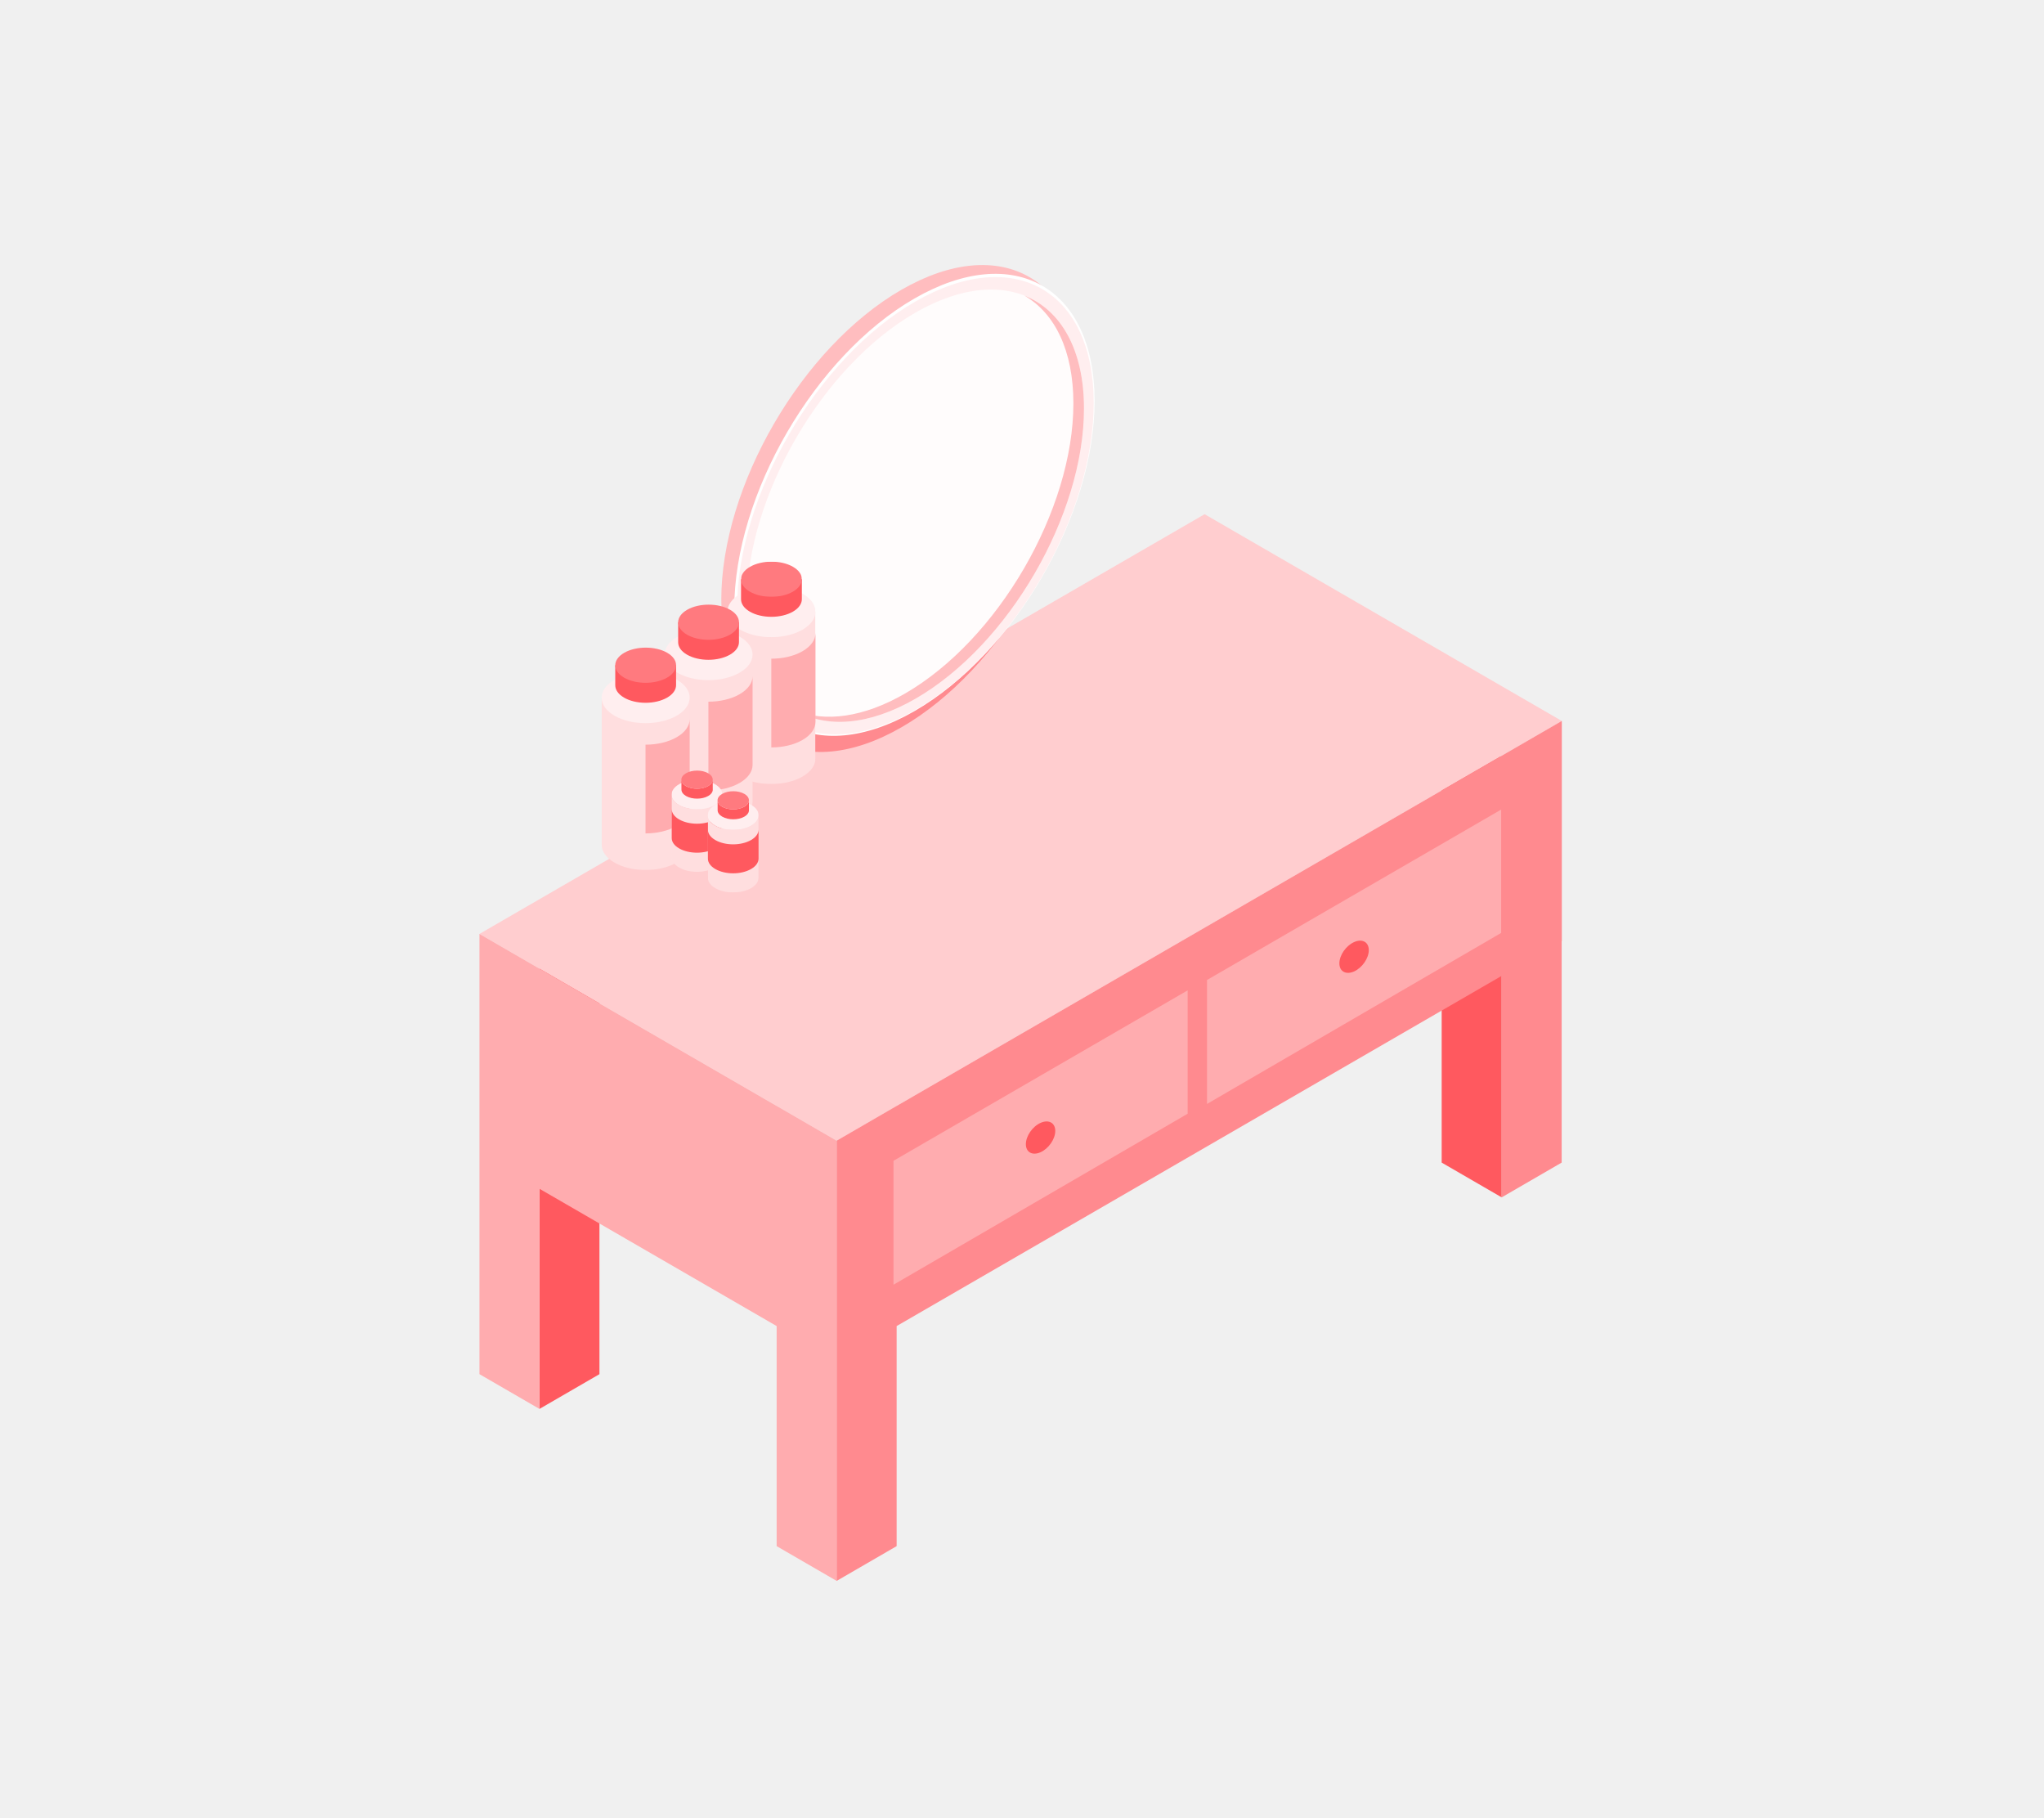
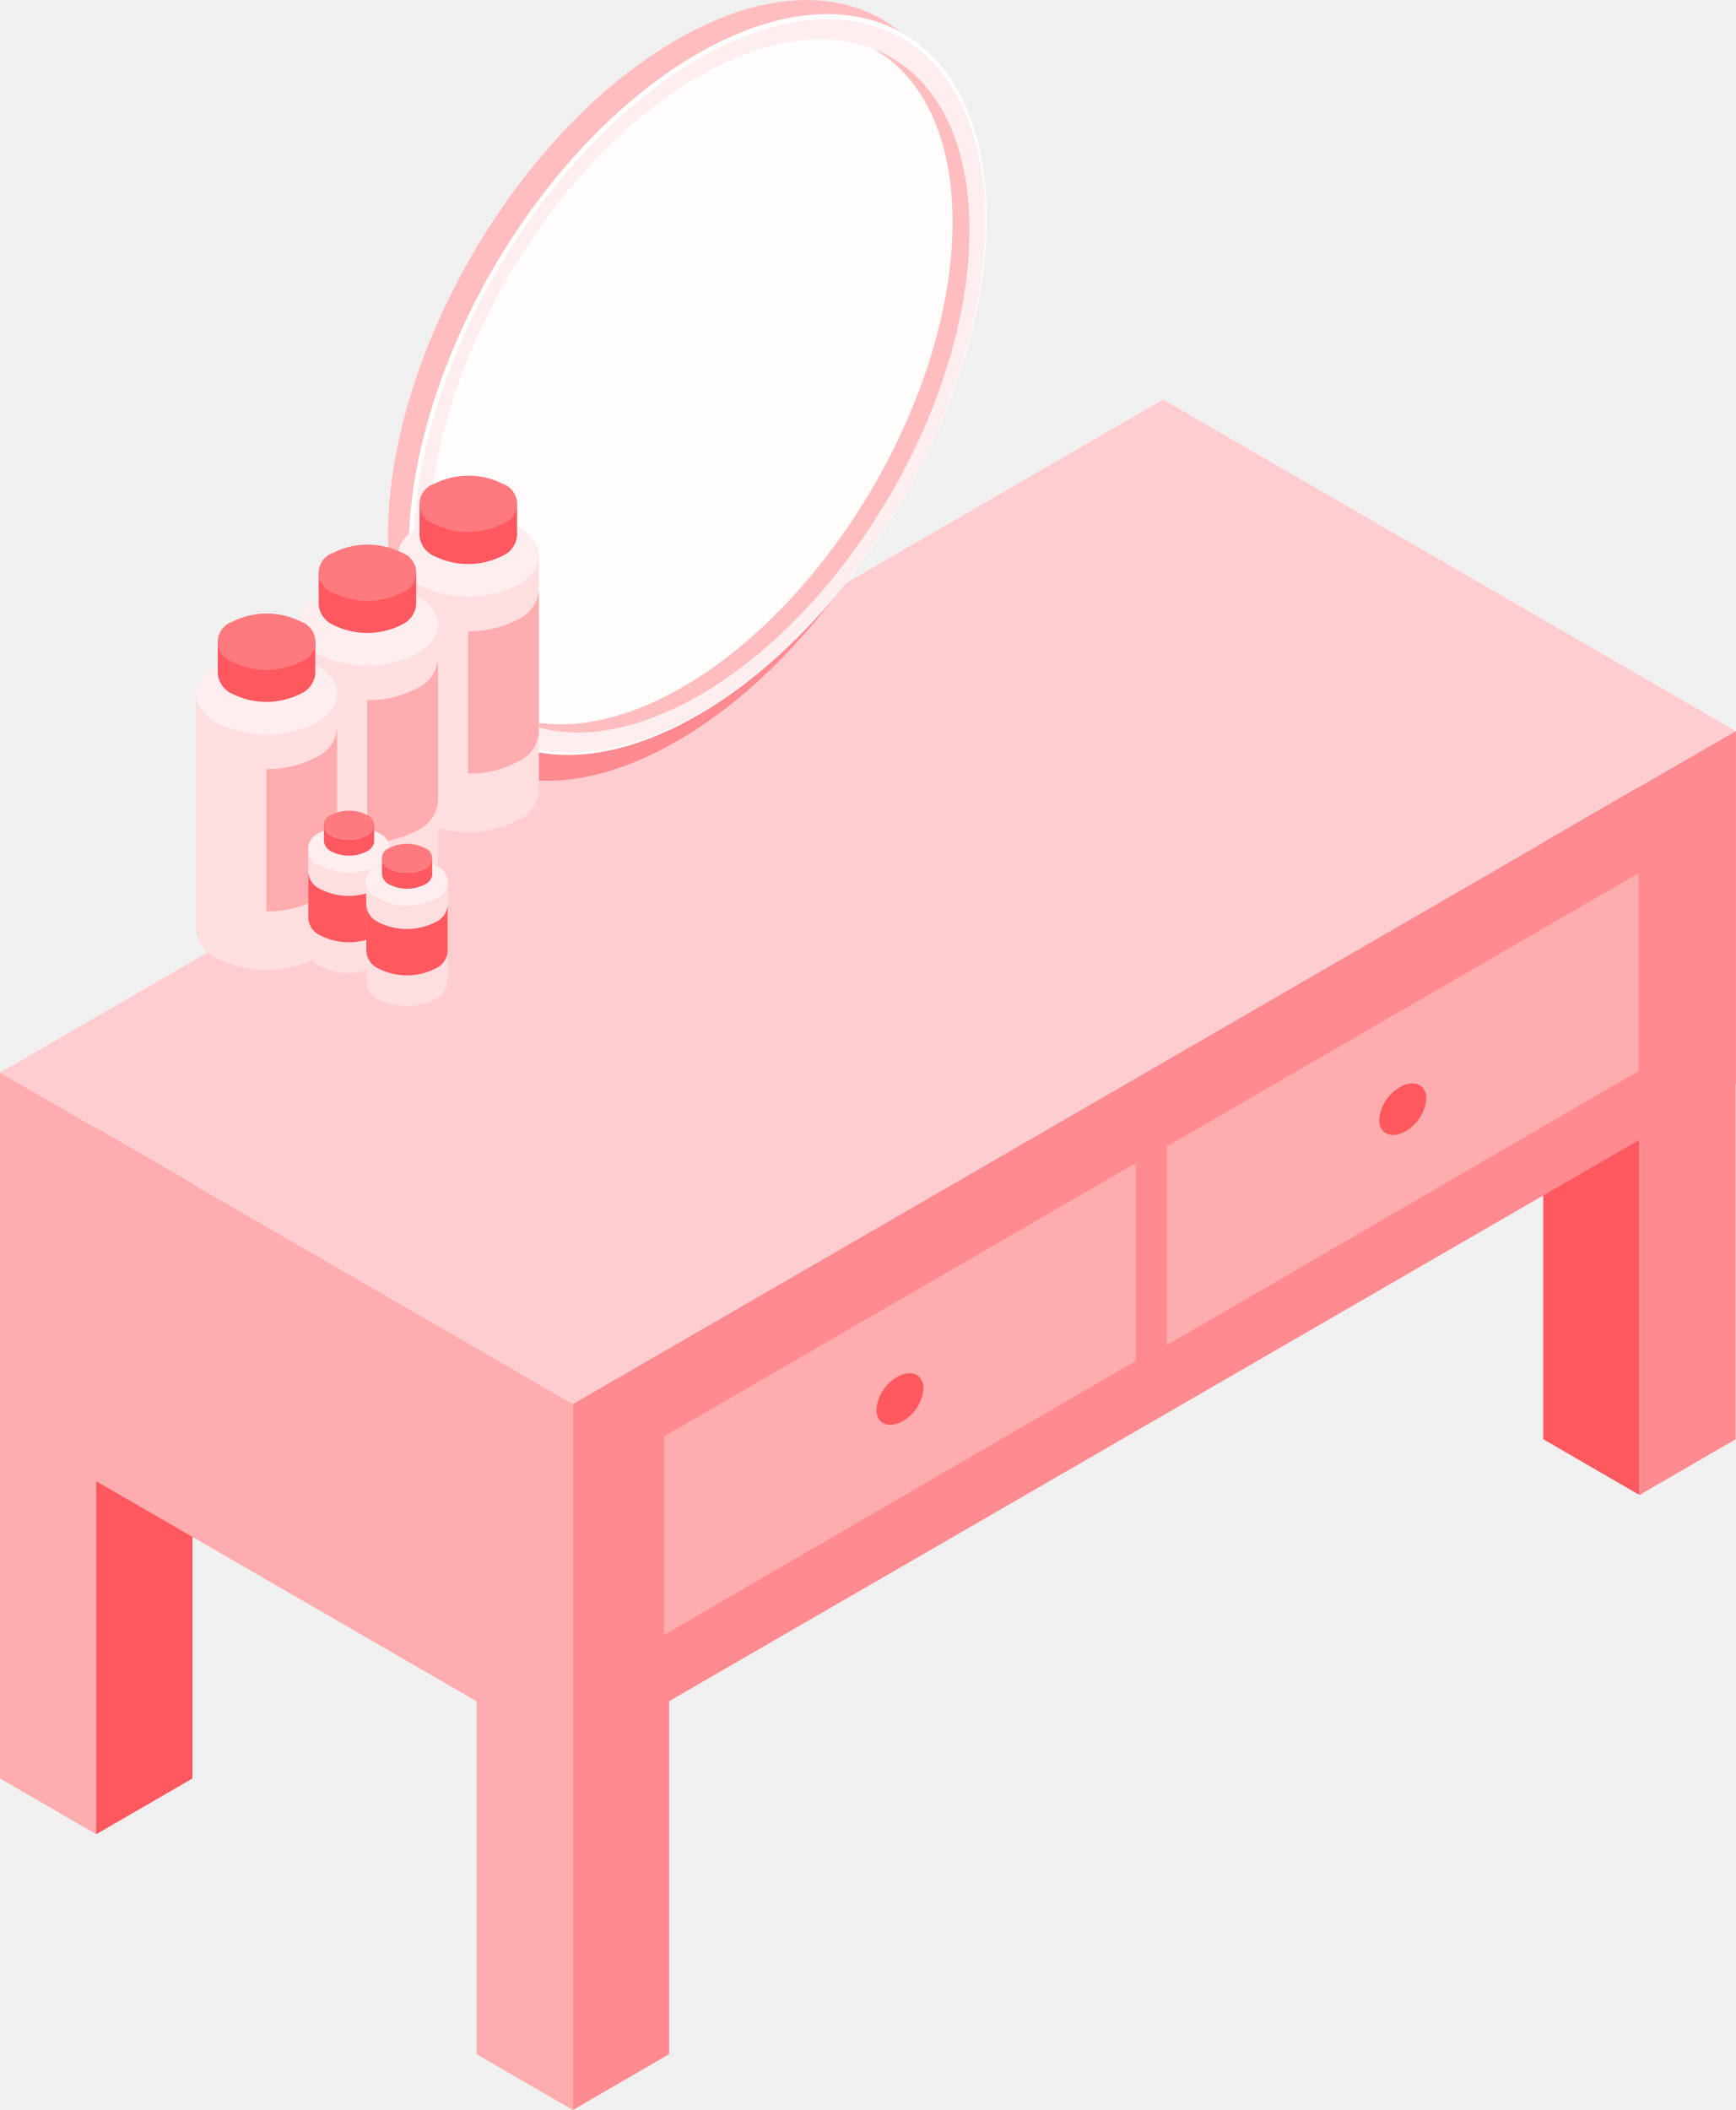
- <svg xmlns="http://www.w3.org/2000/svg" xmlns:xlink="http://www.w3.org/1999/xlink" width="162" height="144" viewBox="0 0 162 144">
-   <defs>
-     <path id="a" d="M0 .175h6.976V13.83H0z" />
-     <path id="c" d="M0 .203h6.977v4.032H0z" />
-     <path id="e" d="M.054.091h4.82v2.786H.054z" />
-     <path id="g" d="M.137.04h6.976v13.653H.137z" />
-     <path id="i" d="M0 .009h4.03V6.13H0z" />
-     <path id="k" d="M0 .076h4.03v2.329H0z" />
-     <path id="m" d="M0 .009h4.03V6.13H0z" />
-     <path id="o" d="M0 .076h4.03v2.329H0z" />
-   </defs>
-   <g fill="none" fill-rule="evenodd">
-     <path fill="#FF595F" d="M47.51 74l-4.755 2.754v34.883l4.755-2.754z" />
-     <path fill="#FFCDCF" d="M95.473 40.743L38 74l28.31 16.382 57.473-33.257z" />
-     <path fill="#FF8A8F" d="M57.169 49.504c0 9.029 6.393 12.666 14.28 8.122 7.885-4.543 14.278-15.544 14.278-24.573s-6.393-12.665-14.279-8.122c-7.886 4.542-14.28 15.543-14.28 24.573" />
-     <path fill="#FFBDBF" d="M57.169 47.53c0 9.029 6.393 12.666 14.28 8.122C79.333 51.11 85.726 40.11 85.726 31.08c0-9.028-6.393-12.665-14.279-8.122-7.886 4.543-14.28 15.544-14.28 24.573" />
-     <path fill="#FFF" d="M58.195 48.226c0 9.029 6.394 12.666 14.28 8.122 7.887-4.543 14.28-15.544 14.28-24.573s-6.393-12.665-14.28-8.122c-7.886 4.542-14.28 15.544-14.28 24.573" />
-     <path fill="#FFEEEF" d="M58.419 48.21c0 8.937 6.327 12.536 14.132 8.04 7.806-4.497 14.133-15.385 14.133-24.32 0-8.936-6.327-12.535-14.133-8.04-7.805 4.496-14.132 15.385-14.132 24.32" />
-     <path fill="#FFFCFC" d="M59.19 47.767c0 8.448 5.981 11.852 13.36 7.6 7.38-4.25 13.363-14.545 13.363-22.994 0-8.448-5.983-11.851-13.362-7.6-7.38 4.25-13.362 14.546-13.362 22.994" />
-     <path fill="#FFBDBF" d="M71.711 54.963c7.38-4.251 13.362-14.546 13.362-22.995 0-4.204-1.481-7.159-3.88-8.543 2.888 1.143 4.72 4.273 4.72 8.948 0 8.449-5.982 18.744-13.361 22.995-3.708 2.135-7.062 2.338-9.483.942 2.33.922 5.347.55 8.642-1.347" />
-     <g transform="matrix(-1 0 0 1 64.63 48.295)">
-       <mask id="b" fill="#fff">
-         <use xlink:href="#a" />
-       </mask>
-       <path fill="#FFDEDF" d="M6.976.175v11.639c.003.516-.334 1.032-1.013 1.425-1.358.788-3.566.787-4.933 0-.683-.393-1.027-.91-1.03-1.425V.175h6.976z" mask="url(#b)" />
+ <svg xmlns="http://www.w3.org/2000/svg" width="86.07" height="104.613" viewBox="0 0 86.07 104.613">
+   <g id="bedroom-category-dressingtable" transform="translate(0 0)">
+     <path id="패스_5403" data-name="패스 5403" d="M4.77,0,0,2.764v35L4.77,35Z" transform="translate(4.771 53.177)" fill="#ff595f" fill-rule="evenodd" />
+     <path id="패스_5404" data-name="패스 5404" d="M57.665,0,0,33.368,28.4,49.805,86.07,16.437Z" transform="translate(0 19.809)" fill="#ffcdcf" fill-rule="evenodd" />
+     <g id="그룹_4320" data-name="그룹 4320" transform="translate(48.918 38.712) rotate(180)">
+       <path id="패스_5405" data-name="패스 5405" d="M28.654,10.113c0-9.058-6.415-12.708-14.328-8.149S0,17.56,0,26.619s6.414,12.707,14.327,8.15,14.328-15.6,14.328-24.656" transform="translate(1.031 0)" fill="#ff8a8f" fill-rule="evenodd" />
+       <path id="패스_5406" data-name="패스 5406" d="M28.654,10.113c0-9.059-6.415-12.708-14.328-8.15S0,17.559,0,26.619s6.414,12.707,14.327,8.149,14.328-15.6,14.328-24.655" transform="translate(1.031 1.98)" fill="#ffbdbf" fill-rule="evenodd" />
+       <path id="패스_5407" data-name="패스 5407" d="M28.655,10.113c0-9.058-6.415-12.708-14.328-8.149S0,17.56,0,26.619s6.414,12.707,14.328,8.149,14.328-15.6,14.328-24.655" transform="translate(0 1.282)" fill="#fff" fill-rule="evenodd" />
+       <path id="패스_5408" data-name="패스 5408" d="M28.36,10.009c0-8.966-6.349-12.578-14.18-8.066S0,17.38,0,26.345s6.349,12.577,14.18,8.067,14.18-15.437,14.18-24.4" transform="translate(0.071 1.401)" fill="#ffeeef" fill-rule="evenodd" />
+       <path id="패스_5409" data-name="패스 5409" d="M26.813,9.463c0-8.476-6-11.892-13.406-7.626S0,16.432,0,24.908,6,36.8,13.407,32.535,26.813,17.94,26.813,9.464" transform="translate(0.844 2.392)" fill="#fffcfc" fill-rule="evenodd" />
+       <path id="패스_5410" data-name="패스 5410" d="M14.25,2.243C6.846,6.507.842,16.837.842,25.314c0,4.219,1.487,7.183,3.893,8.571C1.838,32.74,0,29.6,0,24.908,0,16.431,6,6.1,13.406,1.836,17.126-.306,20.491-.51,22.92.891,20.582-.034,17.556.338,14.25,2.243" transform="translate(0.845 2.393)" fill="#ffbdbf" fill-rule="evenodd" />
    </g>
-     <g transform="matrix(-1 0 0 1 64.63 46.252)">
-       <mask id="d" fill="#fff">
-         <use xlink:href="#c" />
-       </mask>
-       <path fill="#FFEEEF" d="M5.947.794c1.366.787 1.374 2.063.016 2.85-1.358.788-3.567.788-4.933 0-1.367-.787-1.374-2.063-.017-2.85C2.371.006 4.58.007 5.947.794" mask="url(#d)" />
+     <g id="그룹_4325" data-name="그룹 4325" transform="translate(26.72 48.099) rotate(180)">
+       <g id="그룹_4321" data-name="그룹 4321" transform="translate(0 6.836)">
+         <path id="패스_5411" data-name="패스 5411" d="M7,13.7V2.023A1.728,1.728,0,0,0,5.983.592a5.465,5.465,0,0,0-4.949,0A1.753,1.753,0,0,0,0,2.023V13.7Z" transform="translate(0 0)" fill="#ffdedf" fill-rule="evenodd" />
+       </g>
+       <g id="그룹_4322" data-name="그룹 4322" transform="translate(0 18.513)">
+         <path id="패스_5412" data-name="패스 5412" d="M5.967,3.453c1.371-.79,1.378-2.07.016-2.861a5.467,5.467,0,0,0-4.949,0c-1.371.79-1.379,2.07-.017,2.86a5.466,5.466,0,0,0,4.95,0" transform="translate(0 0)" fill="#ffeeef" fill-rule="evenodd" />
+       </g>
+       <path id="패스_5413" data-name="패스 5413" d="M0,9.077a1.754,1.754,0,0,1,1.033-1.43,5.078,5.078,0,0,1,2.478-.592V0A5.073,5.073,0,0,0,1.033.593,1.753,1.753,0,0,0,0,2.023Z" transform="translate(0 9.747)" fill="#ffacaf" fill-rule="evenodd" />
+       <path id="패스_5414" data-name="패스 5414" d="M4.836,2.988V1.4a1.194,1.194,0,0,0-.7-.988,3.777,3.777,0,0,0-3.421,0A1.211,1.211,0,0,0,0,1.4v1.59Z" transform="translate(1.082 20.131)" fill="#ff595f" fill-rule="evenodd" />
+       <g id="그룹_4323" data-name="그룹 4323" transform="translate(1.082 21.721)">
+         <path id="패스_5415" data-name="패스 5415" d="M4.122,2.386A1.044,1.044,0,0,0,4.134.409a3.78,3.78,0,0,0-3.421,0A1.044,1.044,0,0,0,.7,2.386a3.776,3.776,0,0,0,3.421,0" transform="translate(0 0)" fill="#ff7a7f" fill-rule="evenodd" />
+       </g>
+       <path id="패스_5416" data-name="패스 5416" d="M7,13.7V2.022A1.727,1.727,0,0,0,5.983.592a5.468,5.468,0,0,0-4.949,0A1.756,1.756,0,0,0,0,2.022V13.7H7Z" transform="translate(5.001 3.418)" fill="#ffdedf" fill-rule="evenodd" />
+       <path id="패스_5417" data-name="패스 5417" d="M5.967,3.453c1.371-.79,1.378-2.071.016-2.861a5.467,5.467,0,0,0-4.949,0c-1.371.79-1.379,2.071-.017,2.861a5.467,5.467,0,0,0,4.95,0" transform="translate(5.001 15.096)" fill="#ffeeef" fill-rule="evenodd" />
+       <path id="패스_5418" data-name="패스 5418" d="M0,9.076a1.755,1.755,0,0,1,1.033-1.43,5.079,5.079,0,0,1,2.478-.592V0A5.074,5.074,0,0,0,1.033.593,1.754,1.754,0,0,0,0,2.023V9.077Z" transform="translate(5.001 6.33)" fill="#ffacaf" fill-rule="evenodd" />
+       <path id="패스_5419" data-name="패스 5419" d="M4.836,2.987V1.4a1.193,1.193,0,0,0-.7-.988,3.777,3.777,0,0,0-3.421,0A1.212,1.212,0,0,0,0,1.4V2.987Z" transform="translate(6.083 16.714)" fill="#ff595f" fill-rule="evenodd" />
+       <path id="패스_5420" data-name="패스 5420" d="M4.122,2.386A1.044,1.044,0,0,0,4.134.409a3.779,3.779,0,0,0-3.42,0A1.044,1.044,0,0,0,.7,2.386a3.777,3.777,0,0,0,3.421,0" transform="translate(6.083 18.304)" fill="#ff7a7f" fill-rule="evenodd" />
+       <g id="그룹_4324" data-name="그룹 4324" transform="translate(10.003 0)">
+         <path id="패스_5421" data-name="패스 5421" d="M7,13.7V2.023A1.729,1.729,0,0,0,5.982.592a5.466,5.466,0,0,0-4.949,0A1.754,1.754,0,0,0,0,2.023V13.7H7Z" transform="translate(0)" fill="#ffdedf" fill-rule="evenodd" />
+       </g>
+       <path id="패스_5422" data-name="패스 5422" d="M5.967,3.453c1.371-.79,1.379-2.07.016-2.86a5.464,5.464,0,0,0-4.949,0c-1.372.79-1.379,2.07-.017,2.86a5.463,5.463,0,0,0,4.95,0" transform="translate(10.003 11.678)" fill="#ffeeef" fill-rule="evenodd" />
+       <path id="패스_5423" data-name="패스 5423" d="M0,9.077a1.753,1.753,0,0,1,1.033-1.43,5.075,5.075,0,0,1,2.477-.592V0A5.074,5.074,0,0,0,1.033.592,1.755,1.755,0,0,0,0,2.023V9.077Z" transform="translate(10.003 2.912)" fill="#ffacaf" fill-rule="evenodd" />
+       <path id="패스_5424" data-name="패스 5424" d="M4.837,2.987V1.4a1.2,1.2,0,0,0-.7-.989,3.777,3.777,0,0,0-3.42,0A1.212,1.212,0,0,0,0,1.4V2.987H4.837Z" transform="translate(11.085 13.296)" fill="#ff595f" fill-rule="evenodd" />
+       <path id="패스_5425" data-name="패스 5425" d="M4.123,2.386A1.044,1.044,0,0,0,4.134.409a3.779,3.779,0,0,0-3.42,0A1.044,1.044,0,0,0,.7,2.386a3.777,3.777,0,0,0,3.421,0" transform="translate(11.084 14.886)" fill="#ff7a7f" fill-rule="evenodd" />
    </g>
-     <path fill="#FFACAF" d="M64.63 50.177c-.002.516-.346 1.032-1.03 1.425-.682.394-1.576.59-2.469.59v7.031c.893 0 1.787-.196 2.47-.59.683-.394 1.027-.91 1.03-1.425v-7.03z" />
-     <path fill="#FF595F" d="M58.732 45.897v1.584c-.002.356.231.713.7.985.939.544 2.465.544 3.41 0 .471-.272.709-.629.71-.985v-1.584h-4.82z" />
-     <g transform="matrix(-1 0 0 1 63.606 44.412)">
-       <mask id="f" fill="#fff">
-         <use xlink:href="#e" />
-       </mask>
-       <path fill="#FF7A7F" d="M4.163.5c.944.543.95 1.425.01 1.97-.937.543-2.463.543-3.408 0C-.179 1.924-.185 1.042.754.5c.938-.545 2.465-.545 3.409 0" mask="url(#f)" />
+     <g id="그룹_4328" data-name="그룹 4328" transform="translate(19.32 48.24) rotate(180)">
+       <g id="그룹_4326" data-name="그룹 4326" transform="translate(0 0)">
+         <path id="패스_5426" data-name="패스 5426" d="M4.044,6.132l-.012-4.97a1,1,0,0,0-.587-.82A3.126,3.126,0,0,0,.6.342a1.01,1.01,0,0,0-.6.832L0,6.143a1.009,1.009,0,0,1,.6-.832,3.159,3.159,0,0,1,2.859,0,1,1,0,0,1,.587.821" fill="#ffdedf" fill-rule="evenodd" />
+       </g>
+       <g id="그룹_4327" data-name="그룹 4327" transform="translate(0 4.97)">
+         <path id="패스_5427" data-name="패스 5427" d="M3.447,1.994A.872.872,0,0,0,3.456.342,3.157,3.157,0,0,0,.6.342a.872.872,0,0,0-.01,1.652,3.159,3.159,0,0,0,2.859,0" transform="translate(0 0)" fill="#ffeeef" fill-rule="evenodd" />
+       </g>
+       <path id="패스_5428" data-name="패스 5428" d="M2.135,1A1.95,1.95,0,0,0,.37,1,.624.624,0,0,0,0,1.513L0,.659A.662.662,0,0,1,.363.211a1.95,1.95,0,0,1,1.765,0A.619.619,0,0,1,2.49.718v.724A.657.657,0,0,0,2.135,1" transform="translate(0.768 5.817)" fill="#ff595f" fill-rule="evenodd" />
+       <path id="패스_5429" data-name="패스 5429" d="M2.127,1.231A.538.538,0,0,0,2.133.211a1.95,1.95,0,0,0-1.765,0,.538.538,0,0,0-.005,1.02,1.949,1.949,0,0,0,1.764,0" transform="translate(0.77 6.605)" fill="#ff7a7f" fill-rule="evenodd" />
+       <path id="패스_5430" data-name="패스 5430" d="M4.029,1.163a1,1,0,0,0-.587-.82A3.127,3.127,0,0,0,.6.342a1.012,1.012,0,0,0-.6.832v2.3a1.011,1.011,0,0,1,.6-.832,3.129,3.129,0,0,1,2.845,0,1,1,0,0,1,.587.82v-2.3Z" transform="translate(0.002 1.52)" fill="#ff595f" fill-rule="evenodd" />
    </g>
-     <path fill="#FFDEDF" d="M52.67 51.877v11.639c-.004.516.334 1.032 1.013 1.425 1.358.787 3.567.787 4.933 0 .683-.394 1.027-.91 1.03-1.425V51.877H52.67z" />
-     <path fill="#FFEEEF" d="M53.7 50.452c-1.367.787-1.375 2.063-.017 2.85 1.358.788 3.567.788 4.933 0 1.367-.786 1.374-2.063.017-2.85-1.359-.788-3.567-.787-4.934 0" />
-     <path fill="#FFACAF" d="M59.646 53.583c-.003.516-.347 1.032-1.03 1.426-.683.393-1.577.59-2.47.59v7.03c.893 0 1.787-.196 2.47-.59.683-.393 1.027-.91 1.03-1.425v-7.03z" />
-     <path fill="#FF595F" d="M53.748 49.303v1.584c-.003.357.23.713.7.985.938.544 2.464.544 3.408 0 .472-.272.71-.628.712-.985v-1.584h-4.82z" />
-     <path fill="#FF7A7F" d="M54.46 48.318c-.945.544-.95 1.426-.012 1.97s2.464.544 3.408 0c.945-.544.95-1.426.012-1.97-.939-.544-2.465-.544-3.409 0" />
-     <g transform="matrix(-1 0 0 1 54.798 55.244)">
-       <mask id="h" fill="#fff">
-         <use xlink:href="#g" />
-       </mask>
-       <path fill="#FFDEDF" d="M7.113.04v11.638c.003.515-.335 1.032-1.014 1.425-1.357.787-3.566.787-4.932 0-.684-.394-1.027-.91-1.03-1.425V.039h6.976z" mask="url(#h)" />
+     <g id="그룹_4331" data-name="그룹 4331" transform="translate(22.198 49.88) rotate(180)">
+       <g id="그룹_4329" data-name="그룹 4329" transform="translate(0 0)">
+         <path id="패스_5431" data-name="패스 5431" d="M4.044,6.132l-.012-4.97a1,1,0,0,0-.587-.82A3.126,3.126,0,0,0,.6.342a1.01,1.01,0,0,0-.6.832L0,6.143a1.009,1.009,0,0,1,.6-.832,3.159,3.159,0,0,1,2.859,0,1,1,0,0,1,.587.821" fill="#ffdedf" fill-rule="evenodd" />
+       </g>
+       <g id="그룹_4330" data-name="그룹 4330" transform="translate(0 4.97)">
+         <path id="패스_5432" data-name="패스 5432" d="M3.447,1.994A.872.872,0,0,0,3.456.342,3.157,3.157,0,0,0,.6.342a.872.872,0,0,0-.01,1.652,3.159,3.159,0,0,0,2.859,0" transform="translate(0 0)" fill="#ffeeef" fill-rule="evenodd" />
+       </g>
+       <path id="패스_5433" data-name="패스 5433" d="M2.135,1A1.95,1.95,0,0,0,.37,1,.624.624,0,0,0,0,1.513L0,.659A.662.662,0,0,1,.363.211a1.95,1.95,0,0,1,1.765,0A.619.619,0,0,1,2.49.718v.724A.657.657,0,0,0,2.135,1" transform="translate(0.768 5.817)" fill="#ff595f" fill-rule="evenodd" />
+       <path id="패스_5434" data-name="패스 5434" d="M2.127,1.231A.538.538,0,0,0,2.133.211a1.95,1.95,0,0,0-1.765,0,.538.538,0,0,0-.005,1.02,1.949,1.949,0,0,0,1.764,0" transform="translate(0.77 6.605)" fill="#ff7a7f" fill-rule="evenodd" />
+       <path id="패스_5435" data-name="패스 5435" d="M4.029,1.163a1,1,0,0,0-.587-.82A3.127,3.127,0,0,0,.6.342a1.012,1.012,0,0,0-.6.832v2.3a1.011,1.011,0,0,1,.6-.832,3.129,3.129,0,0,1,2.845,0,1,1,0,0,1,.587.82v-2.3Z" transform="translate(0.002 1.52)" fill="#ff595f" fill-rule="evenodd" />
    </g>
-     <path fill="#FFEEEF" d="M48.715 53.858c-1.367.787-1.375 2.064-.016 2.851 1.357.787 3.566.787 4.932 0 1.367-.787 1.375-2.064.017-2.85-1.358-.788-3.567-.788-4.933 0" />
-     <path fill="#FFACAF" d="M54.661 56.99c-.003.516-.346 1.031-1.03 1.425-.683.394-1.577.59-2.47.59v7.031c.893 0 1.787-.197 2.47-.59.684-.394 1.027-.91 1.03-1.426v-7.03z" />
-     <path fill="#FF595F" d="M48.763 52.71v1.583c-.002.357.231.713.7.985.938.545 2.464.544 3.409 0 .472-.272.71-.628.711-.985V52.71h-4.82z" />
-     <path fill="#FF7A7F" d="M49.474 51.724c-.944.544-.95 1.426-.01 1.97.937.544 2.464.544 3.408 0s.95-1.426.011-1.97c-.938-.544-2.465-.544-3.409 0" />
-     <g>
-       <g transform="matrix(-1 0 0 1 57.256 62.948)">
-         <mask id="j" fill="#fff">
-           <use xlink:href="#i" />
-         </mask>
-         <path fill="#FFDEDF" d="M4.03.02l-.012 4.952c0 .297-.196.592-.585.818-.784.455-2.046.455-2.836 0C.2 5.562.002 5.261.003 4.961L0 .01c0 .3.197.6.594.828.79.455 2.066.455 2.85 0 .39-.225.585-.521.586-.817" mask="url(#j)" />
-       </g>
-       <g transform="matrix(-1 0 0 1 57.256 61.722)">
-         <mask id="l" fill="#fff">
-           <use xlink:href="#k" />
-         </mask>
-         <path fill="#FFEEEF" d="M3.435.417c.79.455.793 1.192.01 1.647-.785.454-2.06.455-2.85 0S-.2.872.585.417c.785-.455 2.06-.455 2.85 0" mask="url(#l)" />
-       </g>
-       <path fill="#FF595F" d="M54.363 62.285c.484.28 1.272.28 1.759 0 .245-.141.368-.326.367-.511l.002.85c-.025.163-.145.323-.362.447-.487.281-1.274.28-1.758 0-.24-.14-.361-.322-.362-.504l-.001-.722c.025.16.143.317.355.44" />
-       <path fill="#FF7A7F" d="M54.37 61.269c-.488.28-.49.735-.007 1.016.484.28 1.272.28 1.76 0 .486-.28.488-.735.005-1.016-.484-.28-1.272-.28-1.759 0" />
-       <path fill="#FF595F" d="M53.238 66.405c0 .296.196.592.585.817.785.455 2.046.456 2.836 0 .397-.228.595-.528.595-.828v-2.297c0 .3-.198.6-.595.829-.79.455-2.051.455-2.836 0-.39-.226-.584-.522-.585-.818v2.297z" />
-     </g>
-     <g>
-       <g transform="matrix(-1 0 0 1 60.124 64.583)">
-         <mask id="n" fill="#fff">
-           <use xlink:href="#m" />
-         </mask>
-         <path fill="#FFDEDF" d="M4.03.02l-.012 4.952c0 .297-.196.592-.585.818-.784.455-2.046.455-2.836 0C.2 5.562.002 5.261.003 4.961L0 .01c0 .3.197.6.594.828.79.455 2.066.455 2.85 0 .39-.225.585-.521.586-.817" mask="url(#n)" />
-       </g>
-       <g transform="matrix(-1 0 0 1 60.124 63.357)">
-         <mask id="p" fill="#fff">
-           <use xlink:href="#o" />
-         </mask>
-         <path fill="#FFEEEF" d="M3.435.417c.79.455.793 1.192.01 1.647-.785.454-2.06.455-2.85 0S-.2.872.585.417c.785-.455 2.06-.455 2.85 0" mask="url(#p)" />
-       </g>
-       <path fill="#FF595F" d="M57.231 63.92c.484.28 1.272.28 1.759 0 .245-.141.367-.326.367-.511l.002.85c-.025.163-.145.323-.362.448-.487.28-1.274.28-1.758 0-.24-.14-.361-.323-.362-.505l-.001-.722c.025.16.143.317.355.44" />
-       <path fill="#FF7A7F" d="M57.237 62.904c-.487.28-.49.736-.006 1.016s1.272.28 1.759 0c.487-.28.49-.735.006-1.016-.484-.28-1.272-.28-1.759 0" />
-       <path fill="#FF595F" d="M56.106 68.04c0 .296.196.592.585.817.785.455 2.046.456 2.836 0 .397-.228.595-.528.595-.828v-2.297c0 .3-.198.6-.595.829-.79.455-2.051.455-2.836 0-.39-.226-.584-.522-.585-.818v2.297z" />
-     </g>
-     <path fill="#FFACAF" d="M38 91.442v17.44l4.755 2.755V94.193l18.8 10.879v17.437l4.755 2.755V90.382l-4.756-2.755v.003L38 74z" />
-     <path fill="#FF595F" d="M118.924 59.937l.094.054v34.883l-4.756-2.755V62.634z" />
-     <path fill="#FF8A8F" d="M119.017 59.991v34.883l4.755-2.755V57.237z" />
-     <path fill="#FF8A8F" d="M71.064 87.63v-.002l-4.754 2.754V125.264l4.754-2.755v-17.437l52.718-30.507v-17.44z" />
-     <path fill="#FFACAF" d="M70.815 91.976l23.314-13.504v9.775l-23.314 13.549z" />
-     <g>
-       <path fill="#FF595F" d="M83.637 89.61c0 .642-.522 1.398-1.165 1.687-.644.29-1.166.005-1.166-.637 0-.643.522-1.399 1.166-1.689.644-.29 1.165-.003 1.165.639" />
-       <path fill="#FFACAF" d="M95.663 77.65l23.314-13.503v9.774l-23.314 13.55z" />
-       <path fill="#FF595F" d="M108.486 75.284c0 .642-.522 1.397-1.165 1.688-.645.29-1.167.003-1.167-.639s.522-1.398 1.167-1.687c.643-.29 1.165-.005 1.165.638" />
-     </g>
+     <path id="패스_5436" data-name="패스 5436" d="M0,17.5V35l4.771,2.764v-17.5L23.634,31.176v17.5L28.4,51.436v-35l-4.771-2.764v0L0,0Z" transform="translate(0 53.177)" fill="#ffacaf" fill-rule="evenodd" />
+     <path id="패스_5437" data-name="패스 5437" d="M4.677,0l.095.054v35L0,32.29V2.706Z" transform="translate(76.518 39.067)" fill="#ff595f" fill-rule="evenodd" />
+     <path id="패스_5438" data-name="패스 5438" d="M0,2.764v35L4.771,35V0Z" transform="translate(81.289 36.358)" fill="#ff8a8f" fill-rule="evenodd" />
+     <path id="패스_5439" data-name="패스 5439" d="M4.771,30.608v0L0,33.368v35L4.771,65.6v-17.5L57.666,17.5V0Z" transform="translate(28.404 36.245)" fill="#ff8a8f" fill-rule="evenodd" />
+     <path id="패스_5440" data-name="패스 5440" d="M0,13.549,23.392,0V9.808L0,23.4Z" transform="translate(32.924 57.664)" fill="#ffacaf" fill-rule="evenodd" />
+     <path id="패스_5441" data-name="패스 5441" d="M2.339.754A2.065,2.065,0,0,1,1.17,2.447c-.646.291-1.17,0-1.17-.64A2.063,2.063,0,0,1,1.17.114c.646-.291,1.169,0,1.169.64" transform="translate(43.451 68.085)" fill="#ff595f" fill-rule="evenodd" />
+     <path id="패스_5442" data-name="패스 5442" d="M0,13.549,23.392,0V9.808L0,23.4Z" transform="translate(57.856 43.291)" fill="#ffacaf" fill-rule="evenodd" />
+     <path id="패스_5443" data-name="패스 5443" d="M2.34.754A2.066,2.066,0,0,1,1.17,2.448c-.647.291-1.17,0-1.17-.64A2.062,2.062,0,0,1,1.17.114c.645-.291,1.169,0,1.169.64" transform="translate(68.383 53.711)" fill="#ff595f" fill-rule="evenodd" />
  </g>
</svg>
